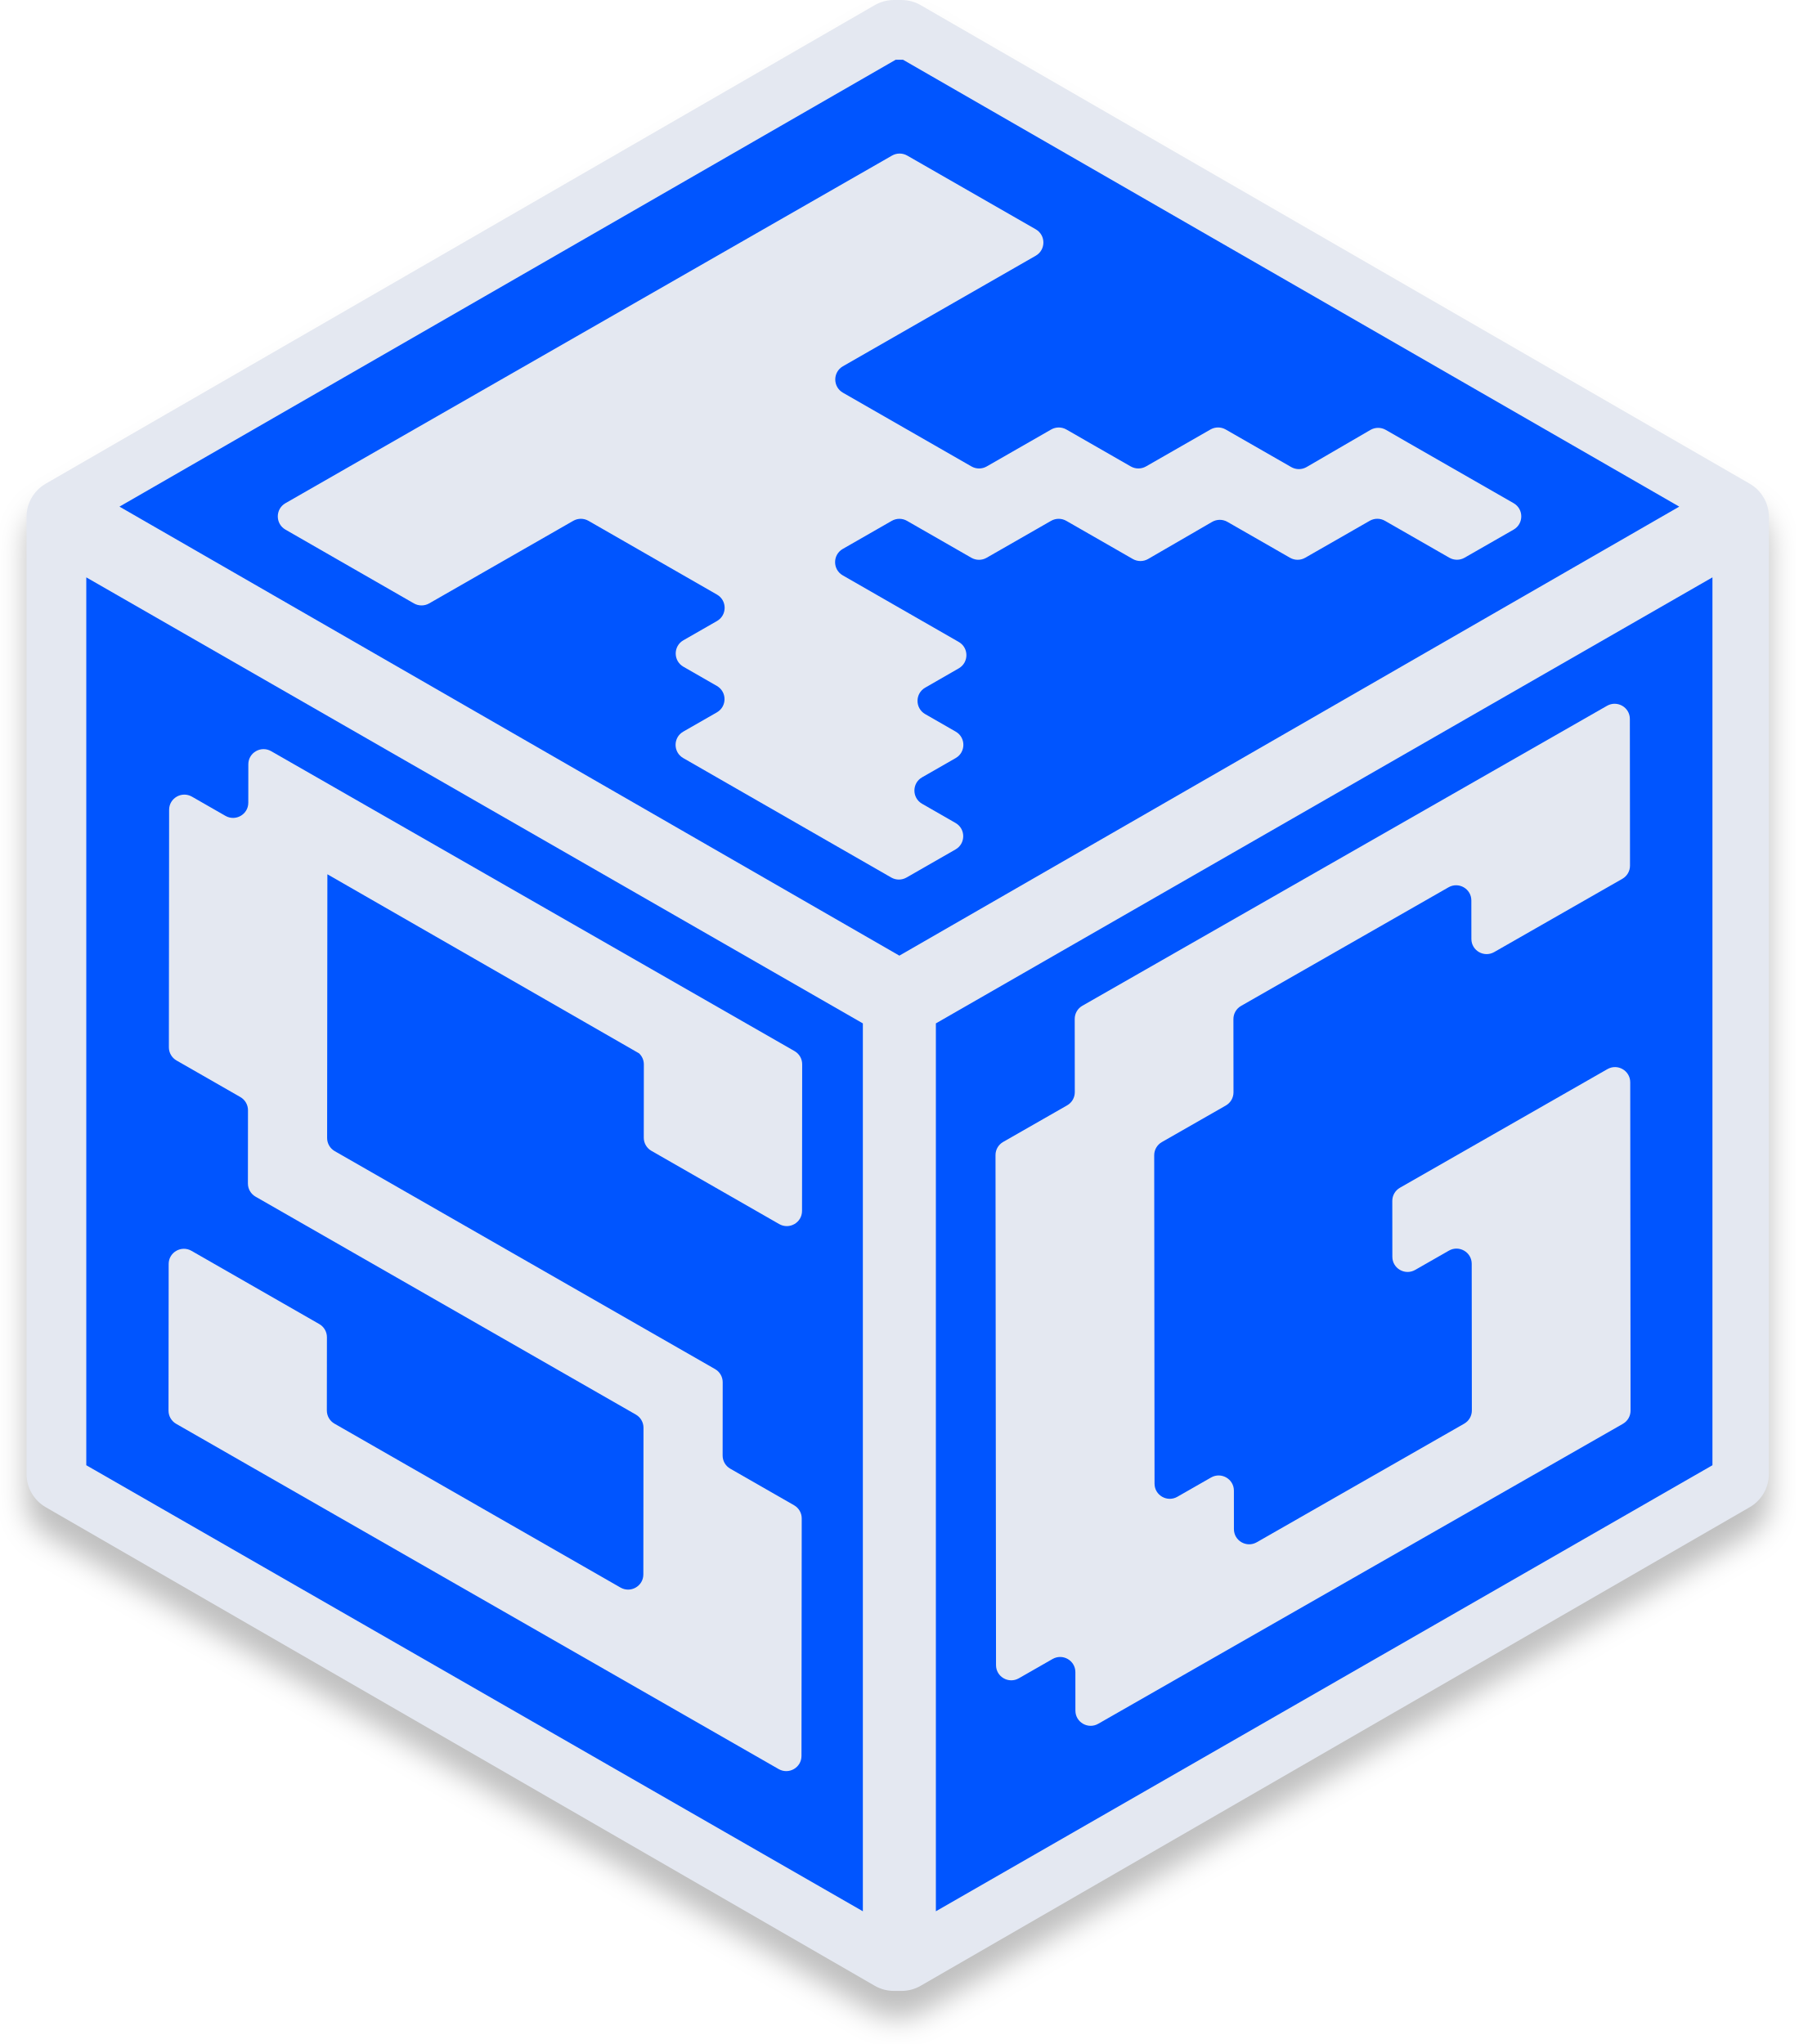
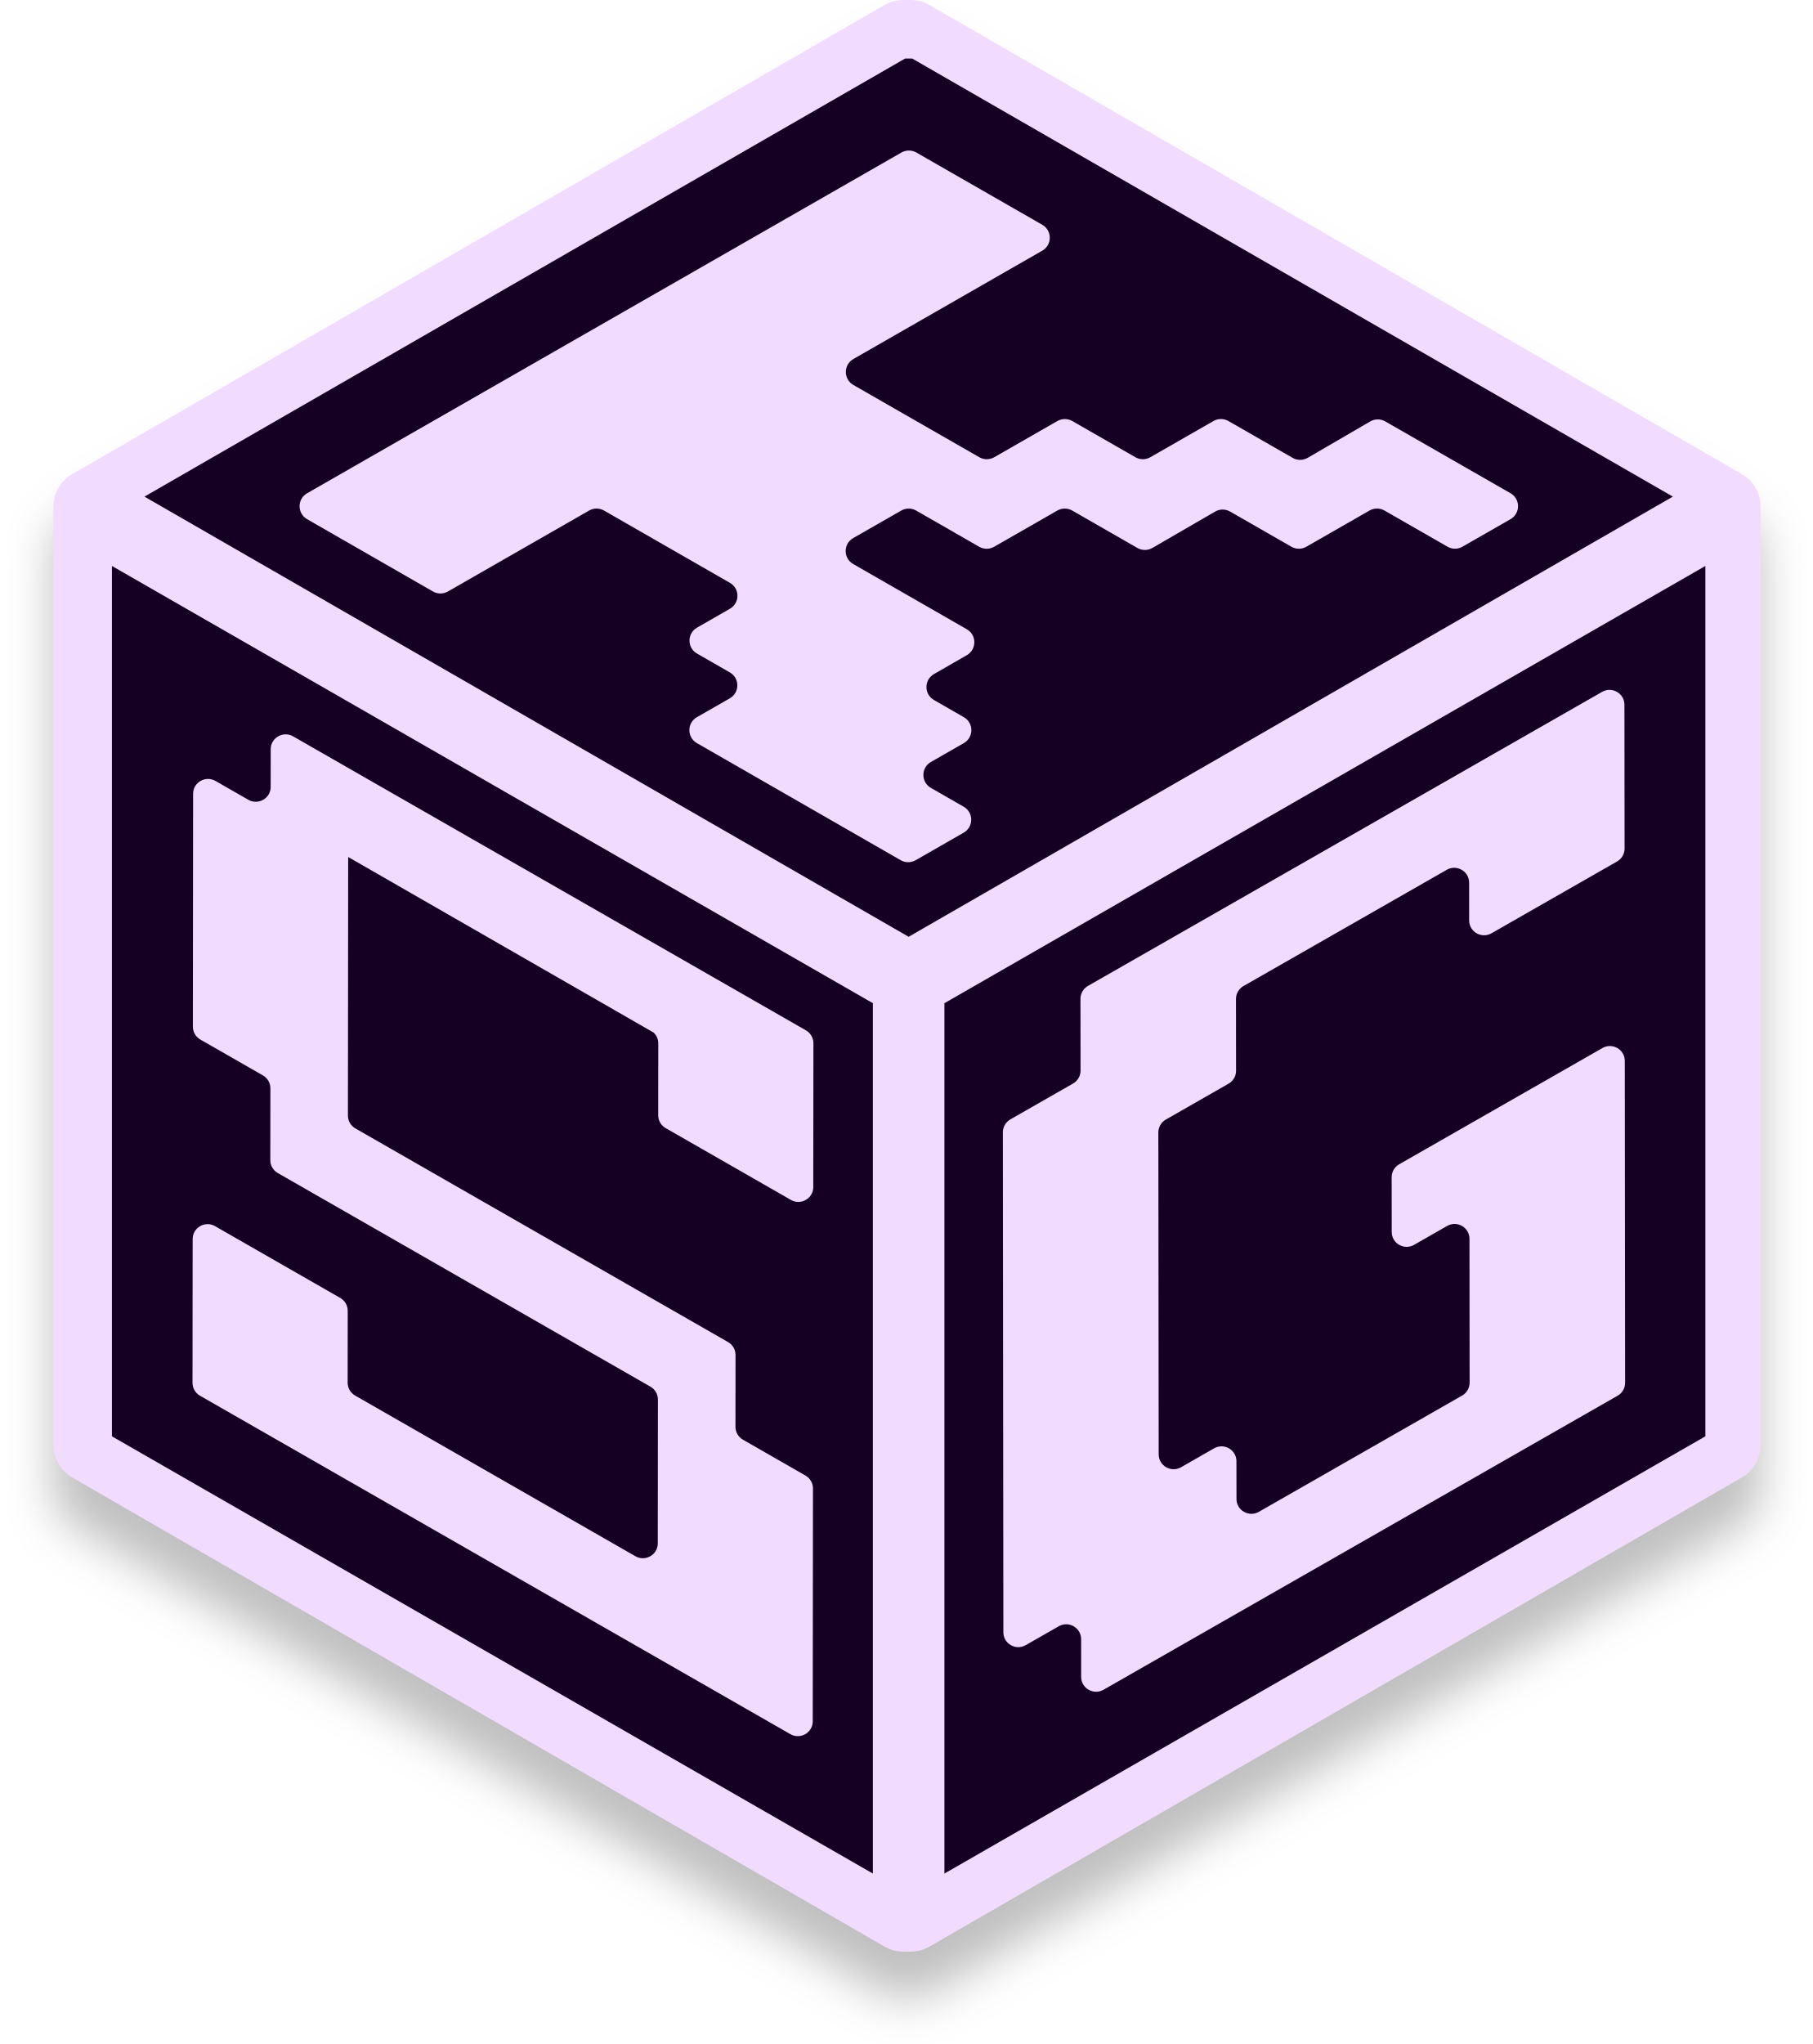
- <svg xmlns="http://www.w3.org/2000/svg" width="271" height="308" viewBox="0 0 271 308" fill="none">
-   <g id="Iso-v3" filter="url(#filter0_d)">
-     <path fill="#E4E8F1" id="background" fill-rule="evenodd" clip-rule="evenodd" d="M131.788 299.227C132.665 299.733 133.659 300 134.672 300H135.827C136.84 300 137.835 299.733 138.712 299.227L263.616 227.112C265.401 226.081 266.5 224.177 266.5 222.115V77.884C266.5 75.823 265.4 73.918 263.615 72.888L138.708 0.775C137.834 0.27 136.843 0.004 135.834 0.002L134.687 9.32747e-06C133.671 -0.002 132.672 0.265 131.792 0.773L6.885 72.888C5.1 73.918 4 75.823 4 77.884V222.115C4 224.177 5.1 226.081 6.885 227.112L131.788 299.227Z" />
-     <g id="letters">
-       <path fill="#0055FF" id="g-panel" fill-rule="evenodd" clip-rule="evenodd" d="M258 87L141 154.211V288L258 220.789V87ZM242.12 106.352L163.07 151.553C162.357 151.961 161.918 152.717 161.919 153.535L161.93 164.577C161.931 165.395 161.492 166.151 160.779 166.558L151.136 172.073C150.423 172.48 149.984 173.236 149.985 174.054L150.062 250.916C150.064 252.67 151.971 253.767 153.499 252.893L158.58 249.987C160.109 249.113 162.016 250.21 162.018 251.964L162.023 257.771C162.025 259.526 163.932 260.622 165.461 259.748L244.51 214.547C245.223 214.139 245.662 213.383 245.661 212.566L245.612 163.078C245.61 161.324 243.703 160.227 242.175 161.101L210.916 178.975C210.204 179.383 209.765 180.138 209.765 180.956L209.774 189.381C209.776 191.136 211.683 192.232 213.211 191.358L218.292 188.453C219.821 187.579 221.728 188.675 221.73 190.429L221.752 212.542C221.753 213.36 221.313 214.116 220.601 214.523L189.343 232.397C187.814 233.271 185.907 232.174 185.905 230.42L185.9 224.613C185.898 222.859 183.991 221.762 182.462 222.636L177.381 225.542C175.853 226.416 173.946 225.319 173.944 223.565L173.894 174.077C173.894 173.259 174.333 172.504 175.045 172.096L184.689 166.582C185.401 166.174 185.841 165.419 185.84 164.601L185.829 153.558C185.828 152.74 186.267 151.984 186.98 151.577L218.238 133.703C219.766 132.829 221.673 133.926 221.675 135.68L221.681 141.487C221.683 143.242 223.589 144.338 225.118 143.464L244.428 132.422C245.141 132.015 245.58 131.259 245.579 130.441L245.557 108.329C245.555 106.575 243.648 105.478 242.12 106.352Z" />
-       <path fill="#0055FF" id="s-panel" fill-rule="evenodd" clip-rule="evenodd" d="M130 154.21V288L13 220.789V87L130 154.21ZM119.708 158.385L40.853 113.19C39.324 112.314 37.415 113.41 37.414 115.165L37.408 120.964C37.406 122.719 35.497 123.815 33.969 122.939L28.919 120.045C27.39 119.169 25.482 120.266 25.48 122.021L25.444 157.817C25.443 158.634 25.881 159.389 26.593 159.797L36.213 165.311C36.924 165.718 37.362 166.474 37.362 167.291L37.351 178.336C37.35 179.154 37.788 179.909 38.5 180.317L95.8 213.158C96.511 213.566 96.95 214.321 96.949 215.138L96.927 237.247C96.925 239.002 95.016 240.099 93.488 239.223L50.392 214.523C49.681 214.116 49.243 213.36 49.243 212.543L49.255 201.497C49.255 200.68 48.817 199.925 48.105 199.517L28.851 188.482C27.322 187.606 25.413 188.702 25.412 190.457L25.39 212.567C25.389 213.384 25.827 214.139 26.538 214.547L117.314 266.574C118.843 267.45 120.752 266.354 120.753 264.598L120.789 228.802C120.79 227.985 120.352 227.23 119.64 226.822L110.021 221.308C109.309 220.901 108.871 220.145 108.872 219.328L108.883 208.282C108.883 207.465 108.445 206.71 107.734 206.302L50.434 173.461C49.722 173.053 49.284 172.298 49.285 171.481L49.324 131.74L96.278 158.721C96.736 159.147 97.004 159.749 97.003 160.388L96.992 171.434C96.992 172.251 97.43 173.006 98.141 173.414L117.396 184.45C118.925 185.326 120.834 184.229 120.835 182.474L120.857 160.365C120.858 159.548 120.42 158.793 119.708 158.385Z" />
-       <path fill="#0055FF" id="k-panel" fill-rule="evenodd" clip-rule="evenodd" d="M18 76.341L135.5 144L253 76.341L136.05 9.002L134.951 9L18 76.341ZM43.007 79.806L62.361 90.923C63.072 91.331 63.947 91.331 64.659 90.924L86.366 78.481C87.078 78.073 87.953 78.074 88.664 78.482L108.022 89.596C109.562 90.48 109.561 92.696 108.02 93.579L102.96 96.48C101.419 97.363 101.419 99.579 102.958 100.463L108.004 103.361C109.544 104.245 109.543 106.461 108.003 107.344L102.94 110.246C101.4 111.129 101.399 113.345 102.938 114.23L134.278 132.23C134.989 132.639 135.864 132.639 136.576 132.231L143.965 127.996C145.506 127.113 145.507 124.897 143.967 124.012L138.921 121.115C137.381 120.231 137.382 118.014 138.923 117.131L143.987 114.228C145.528 113.345 145.529 111.129 143.989 110.245L139.39 107.605C137.851 106.721 137.85 104.505 139.389 103.621C141.049 102.667 142.737 101.696 144.449 100.71C145.985 99.826 145.984 97.613 144.445 96.73L126.971 86.7C125.431 85.816 125.432 83.6 126.972 82.716L134.356 78.484C135.067 78.076 135.942 78.077 136.653 78.485L146.348 84.048C147.059 84.456 147.934 84.456 148.645 84.049L158.355 78.483C159.066 78.076 159.941 78.076 160.652 78.484L170.674 84.234C171.389 84.644 172.268 84.642 172.98 84.229C176.208 82.359 179.43 80.492 182.618 78.642C183.331 78.229 184.21 78.227 184.925 78.637L194.352 84.044C195.063 84.452 195.937 84.452 196.648 84.044L206.362 78.477C207.073 78.069 207.947 78.069 208.658 78.477L218.358 84.039C219.068 84.447 219.943 84.447 220.654 84.04L228.042 79.805C229.583 78.922 229.583 76.704 228.042 75.821L208.78 64.777C208.064 64.367 207.183 64.37 206.47 64.784C203.376 66.585 200.159 68.456 196.853 70.377C196.141 70.791 195.26 70.794 194.545 70.384L184.666 64.719C183.955 64.311 183.081 64.311 182.37 64.718L172.659 70.284C171.948 70.692 171.074 70.692 170.363 70.284L160.665 64.721C159.954 64.314 159.079 64.313 158.368 64.721L148.659 70.286C147.948 70.693 147.073 70.693 146.362 70.285L126.997 59.175C125.457 58.291 125.457 56.075 126.997 55.191L156.044 38.535C157.584 37.652 157.585 35.435 156.044 34.551L136.688 23.445C135.977 23.038 135.102 23.037 134.391 23.445L43.009 75.823C41.469 76.706 41.468 78.922 43.007 79.806Z" />
-     </g>
+ <svg xmlns="http://www.w3.org/2000/svg" width="157" height="177" viewBox="0 0 157 177" fill="none">
+   <g filter="url(#filter0_d)">
+     <path fill-rule="evenodd" clip-rule="evenodd" d="M76.612 168.565C77.106 168.85 77.666 169 78.237 169H78.888C79.458 169 80.019 168.85 80.513 168.565L150.875 127.94C151.881 127.359 152.5 126.286 152.5 125.125V43.875C152.5 42.714 151.881 41.641 150.875 41.06L80.51 0.437C80.018 0.152 79.46 0.002 78.891 0.001L78.245 5.25447e-06C77.673 -0.001 77.11 0.149 76.615 0.435L6.25 41.06C5.244 41.641 4.625 42.714 4.625 43.875V125.125C4.625 126.286 5.244 127.359 6.25 127.94L76.612 168.565Z" fill="#F1DBFF" />
+     <path fill-rule="evenodd" clip-rule="evenodd" d="M147.712 49.01L81.802 86.872V162.24L147.712 124.378V49.01ZM138.766 59.912L94.235 85.375C93.833 85.605 93.586 86.03 93.586 86.491L93.593 92.712C93.593 93.173 93.346 93.598 92.944 93.828L87.512 96.934C87.11 97.164 86.863 97.59 86.863 98.05L86.907 141.349C86.908 142.337 87.982 142.955 88.843 142.463L91.706 140.826C92.567 140.334 93.641 140.952 93.642 141.94L93.645 145.211C93.646 146.199 94.72 146.817 95.581 146.325L140.113 120.861C140.514 120.632 140.761 120.206 140.761 119.745L140.733 91.867C140.732 90.879 139.658 90.261 138.797 90.754L121.188 100.823C120.787 101.052 120.539 101.478 120.54 101.939L120.545 106.685C120.546 107.673 121.62 108.291 122.481 107.798L125.343 106.162C126.204 105.669 127.279 106.287 127.28 107.275L127.292 119.732C127.292 120.193 127.045 120.619 126.644 120.848L109.035 130.917C108.174 131.409 107.1 130.792 107.099 129.803L107.095 126.532C107.094 125.544 106.02 124.926 105.159 125.418L102.297 127.055C101.436 127.547 100.361 126.93 100.36 125.942L100.332 98.064C100.332 97.603 100.579 97.177 100.981 96.948L106.413 93.841C106.815 93.612 107.062 93.186 107.062 92.725L107.055 86.504C107.055 86.044 107.302 85.618 107.704 85.388L125.312 75.32C126.174 74.827 127.248 75.445 127.249 76.433L127.252 79.705C127.253 80.693 128.327 81.311 129.188 80.818L140.066 74.598C140.468 74.368 140.715 73.943 140.715 73.482L140.702 61.025C140.701 60.037 139.627 59.419 138.766 59.912Z" fill="#150024" />
+     <path fill-rule="evenodd" clip-rule="evenodd" d="M75.605 86.872V162.24L9.695 124.378V49.01L75.605 86.872ZM69.808 89.223L25.386 63.764C24.524 63.27 23.449 63.888 23.448 64.876L23.445 68.143C23.444 69.132 22.369 69.749 21.507 69.256L18.663 67.625C17.802 67.132 16.726 67.75 16.725 68.738L16.705 88.904C16.705 89.364 16.952 89.789 17.352 90.019L22.771 93.125C23.172 93.355 23.419 93.78 23.419 94.24L23.413 100.463C23.412 100.923 23.659 101.349 24.06 101.578L56.339 120.079C56.74 120.309 56.987 120.734 56.986 121.194L56.974 133.649C56.973 134.638 55.898 135.256 55.036 134.762L30.759 120.848C30.359 120.618 30.112 120.193 30.112 119.733L30.119 113.51C30.119 113.05 29.872 112.624 29.471 112.395L18.624 106.178C17.763 105.684 16.688 106.302 16.687 107.291L16.674 119.746C16.674 120.206 16.921 120.632 17.322 120.861L68.459 150.17C69.32 150.664 70.395 150.046 70.396 149.057L70.416 128.892C70.417 128.431 70.17 128.006 69.769 127.776L64.35 124.67C63.949 124.441 63.702 124.015 63.703 123.555L63.709 117.332C63.709 116.872 63.463 116.447 63.062 116.217L30.783 97.716C30.382 97.487 30.135 97.061 30.135 96.601L30.158 74.213L56.608 89.412C56.866 89.653 57.017 89.992 57.017 90.352L57.011 96.575C57.01 97.035 57.257 97.46 57.658 97.69L68.505 103.907C69.366 104.4 70.441 103.782 70.442 102.794L70.455 90.339C70.455 89.879 70.208 89.453 69.808 89.223Z" fill="#150024" />
+     <path fill-rule="evenodd" clip-rule="evenodd" d="M12.512 43.005L78.704 81.12L144.895 43.005L79.013 5.071L78.394 5.07L12.512 43.005ZM26.599 44.958L37.502 51.22C37.902 51.45 38.395 51.45 38.796 51.22L51.025 44.211C51.425 43.981 51.919 43.981 52.319 44.212L63.224 50.472C64.092 50.97 64.091 52.219 63.223 52.716L60.373 54.35C59.505 54.848 59.504 56.096 60.372 56.594L63.214 58.227C64.082 58.725 64.081 59.973 63.213 60.471L60.361 62.105C59.493 62.603 59.493 63.851 60.36 64.349L78.015 74.49C78.415 74.72 78.909 74.72 79.309 74.49L83.472 72.104C84.34 71.607 84.341 70.358 83.473 69.86L80.63 68.228C79.763 67.73 79.764 66.481 80.631 65.984L83.484 64.349C84.352 63.851 84.353 62.603 83.485 62.105L80.895 60.617C80.028 60.119 80.027 58.871 80.894 58.373C81.829 57.836 82.78 57.289 83.744 56.734C84.61 56.235 84.609 54.989 83.743 54.491L73.899 48.841C73.031 48.343 73.031 47.094 73.899 46.597L78.059 44.213C78.46 43.983 78.953 43.983 79.353 44.213L84.814 47.347C85.215 47.577 85.708 47.577 86.109 47.347L91.579 44.212C91.979 43.983 92.472 43.983 92.872 44.212L98.518 47.452C98.921 47.682 99.416 47.681 99.817 47.449C101.636 46.396 103.45 45.344 105.247 44.302C105.648 44.069 106.144 44.068 106.546 44.299L111.857 47.345C112.257 47.574 112.75 47.575 113.15 47.345L118.622 44.209C119.023 43.979 119.515 43.979 119.916 44.209L125.38 47.342C125.78 47.572 126.273 47.572 126.673 47.342L130.835 44.957C131.703 44.459 131.704 43.21 130.835 42.712L119.984 36.491C119.581 36.26 119.085 36.261 118.683 36.495C116.94 37.51 115.128 38.564 113.266 39.646C112.864 39.879 112.368 39.88 111.965 39.65L106.4 36.458C106 36.228 105.507 36.228 105.107 36.458L99.636 39.593C99.236 39.823 98.743 39.823 98.343 39.593L92.879 36.46C92.479 36.23 91.986 36.23 91.586 36.459L86.116 39.594C85.716 39.824 85.223 39.824 84.823 39.594L73.913 33.335C73.046 32.837 73.046 31.589 73.914 31.091L90.276 21.708C91.144 21.21 91.144 19.962 90.277 19.464L79.373 13.208C78.972 12.978 78.479 12.978 78.079 13.207L26.6 42.714C25.732 43.211 25.732 44.459 26.599 44.958Z" fill="#150024" />
  </g>
  <defs>
-     <filter id="filter0_d" x="0" y="0" width="270.5" height="308" filterUnits="userSpaceOnUse" color-interpolation-filters="sRGB">
+     <filter id="filter0_d" x="0.625" y="0" width="155.875" height="177" filterUnits="userSpaceOnUse" color-interpolation-filters="sRGB">
      <feFlood flood-opacity="0" result="BackgroundImageFix" />
-       <feColorMatrix in="SourceAlpha" type="matrix" values="0 0 0 0 0 0 0 0 0 0 0 0 0 0 0 0 0 0 127 0" />
+       <feColorMatrix in="SourceAlpha" type="matrix" values="0 0 0 0 0 0 0 0 0 0 0 0 0 0 0 0 0 0 127 0" result="hardAlpha" />
      <feOffset dy="4" />
      <feGaussianBlur stdDeviation="2" />
      <feColorMatrix type="matrix" values="0 0 0 0 0 0 0 0 0 0 0 0 0 0 0 0 0 0 0.25 0" />
      <feBlend mode="normal" in2="BackgroundImageFix" result="effect1_dropShadow" />
      <feBlend mode="normal" in="SourceGraphic" in2="effect1_dropShadow" result="shape" />
    </filter>
  </defs>
</svg>
